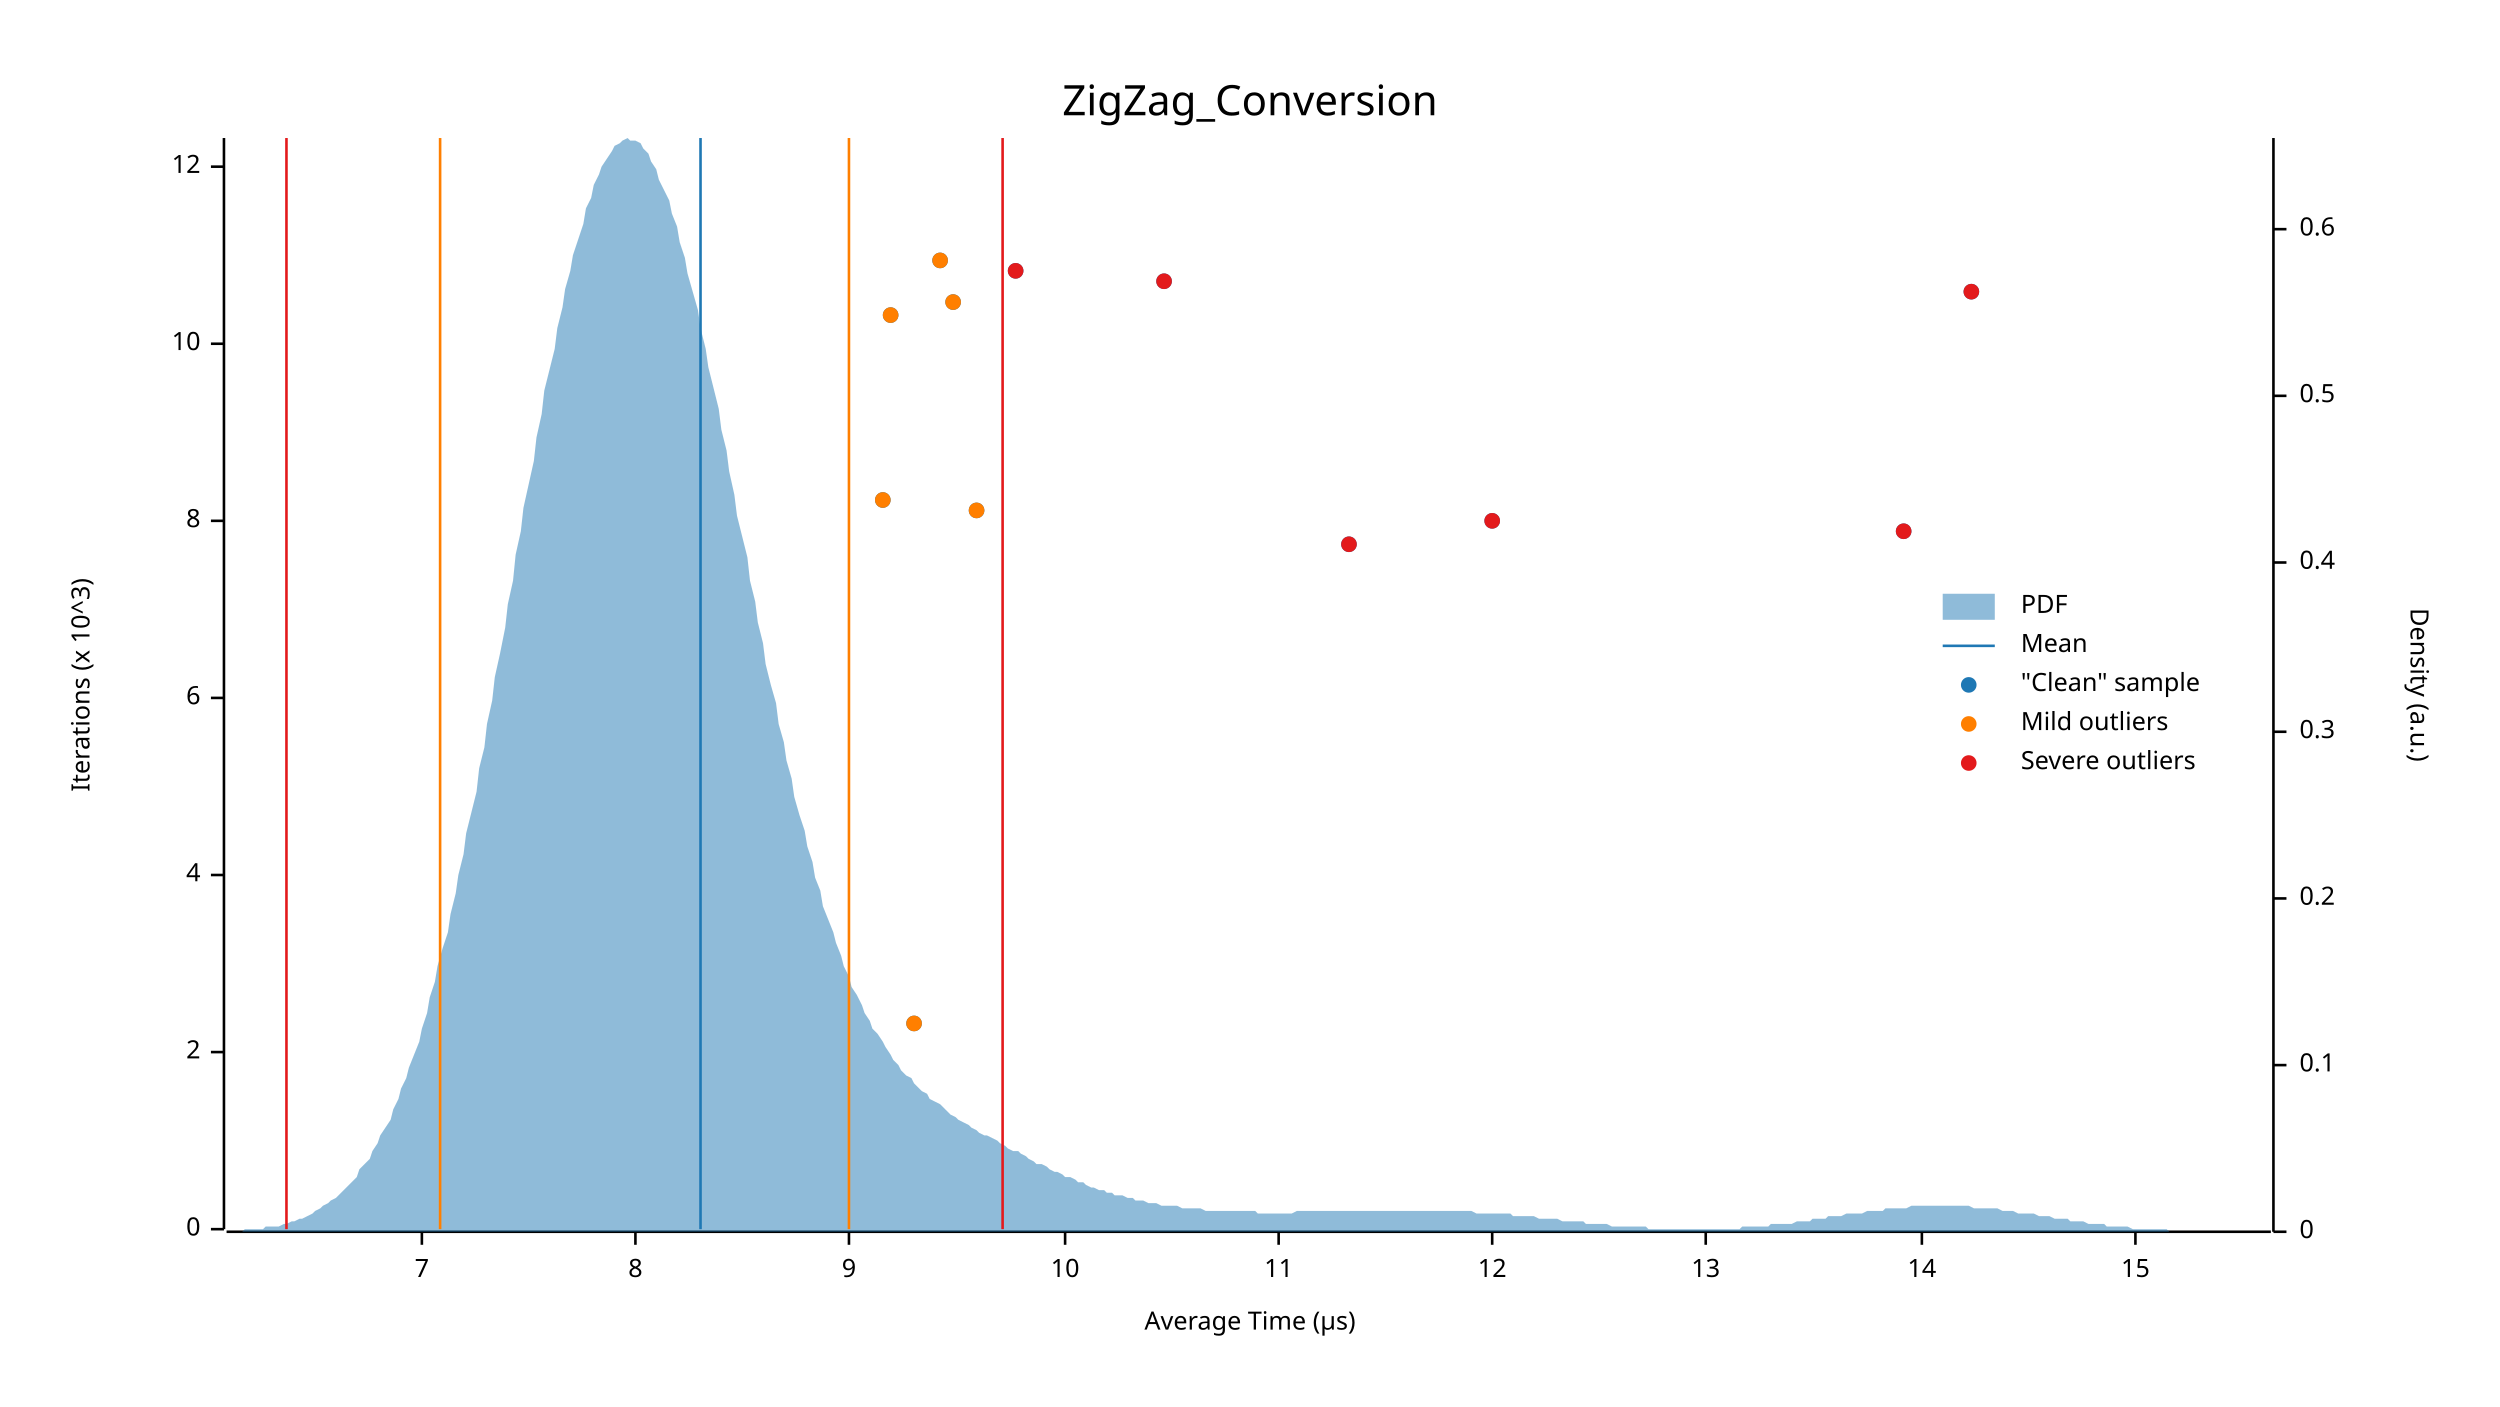
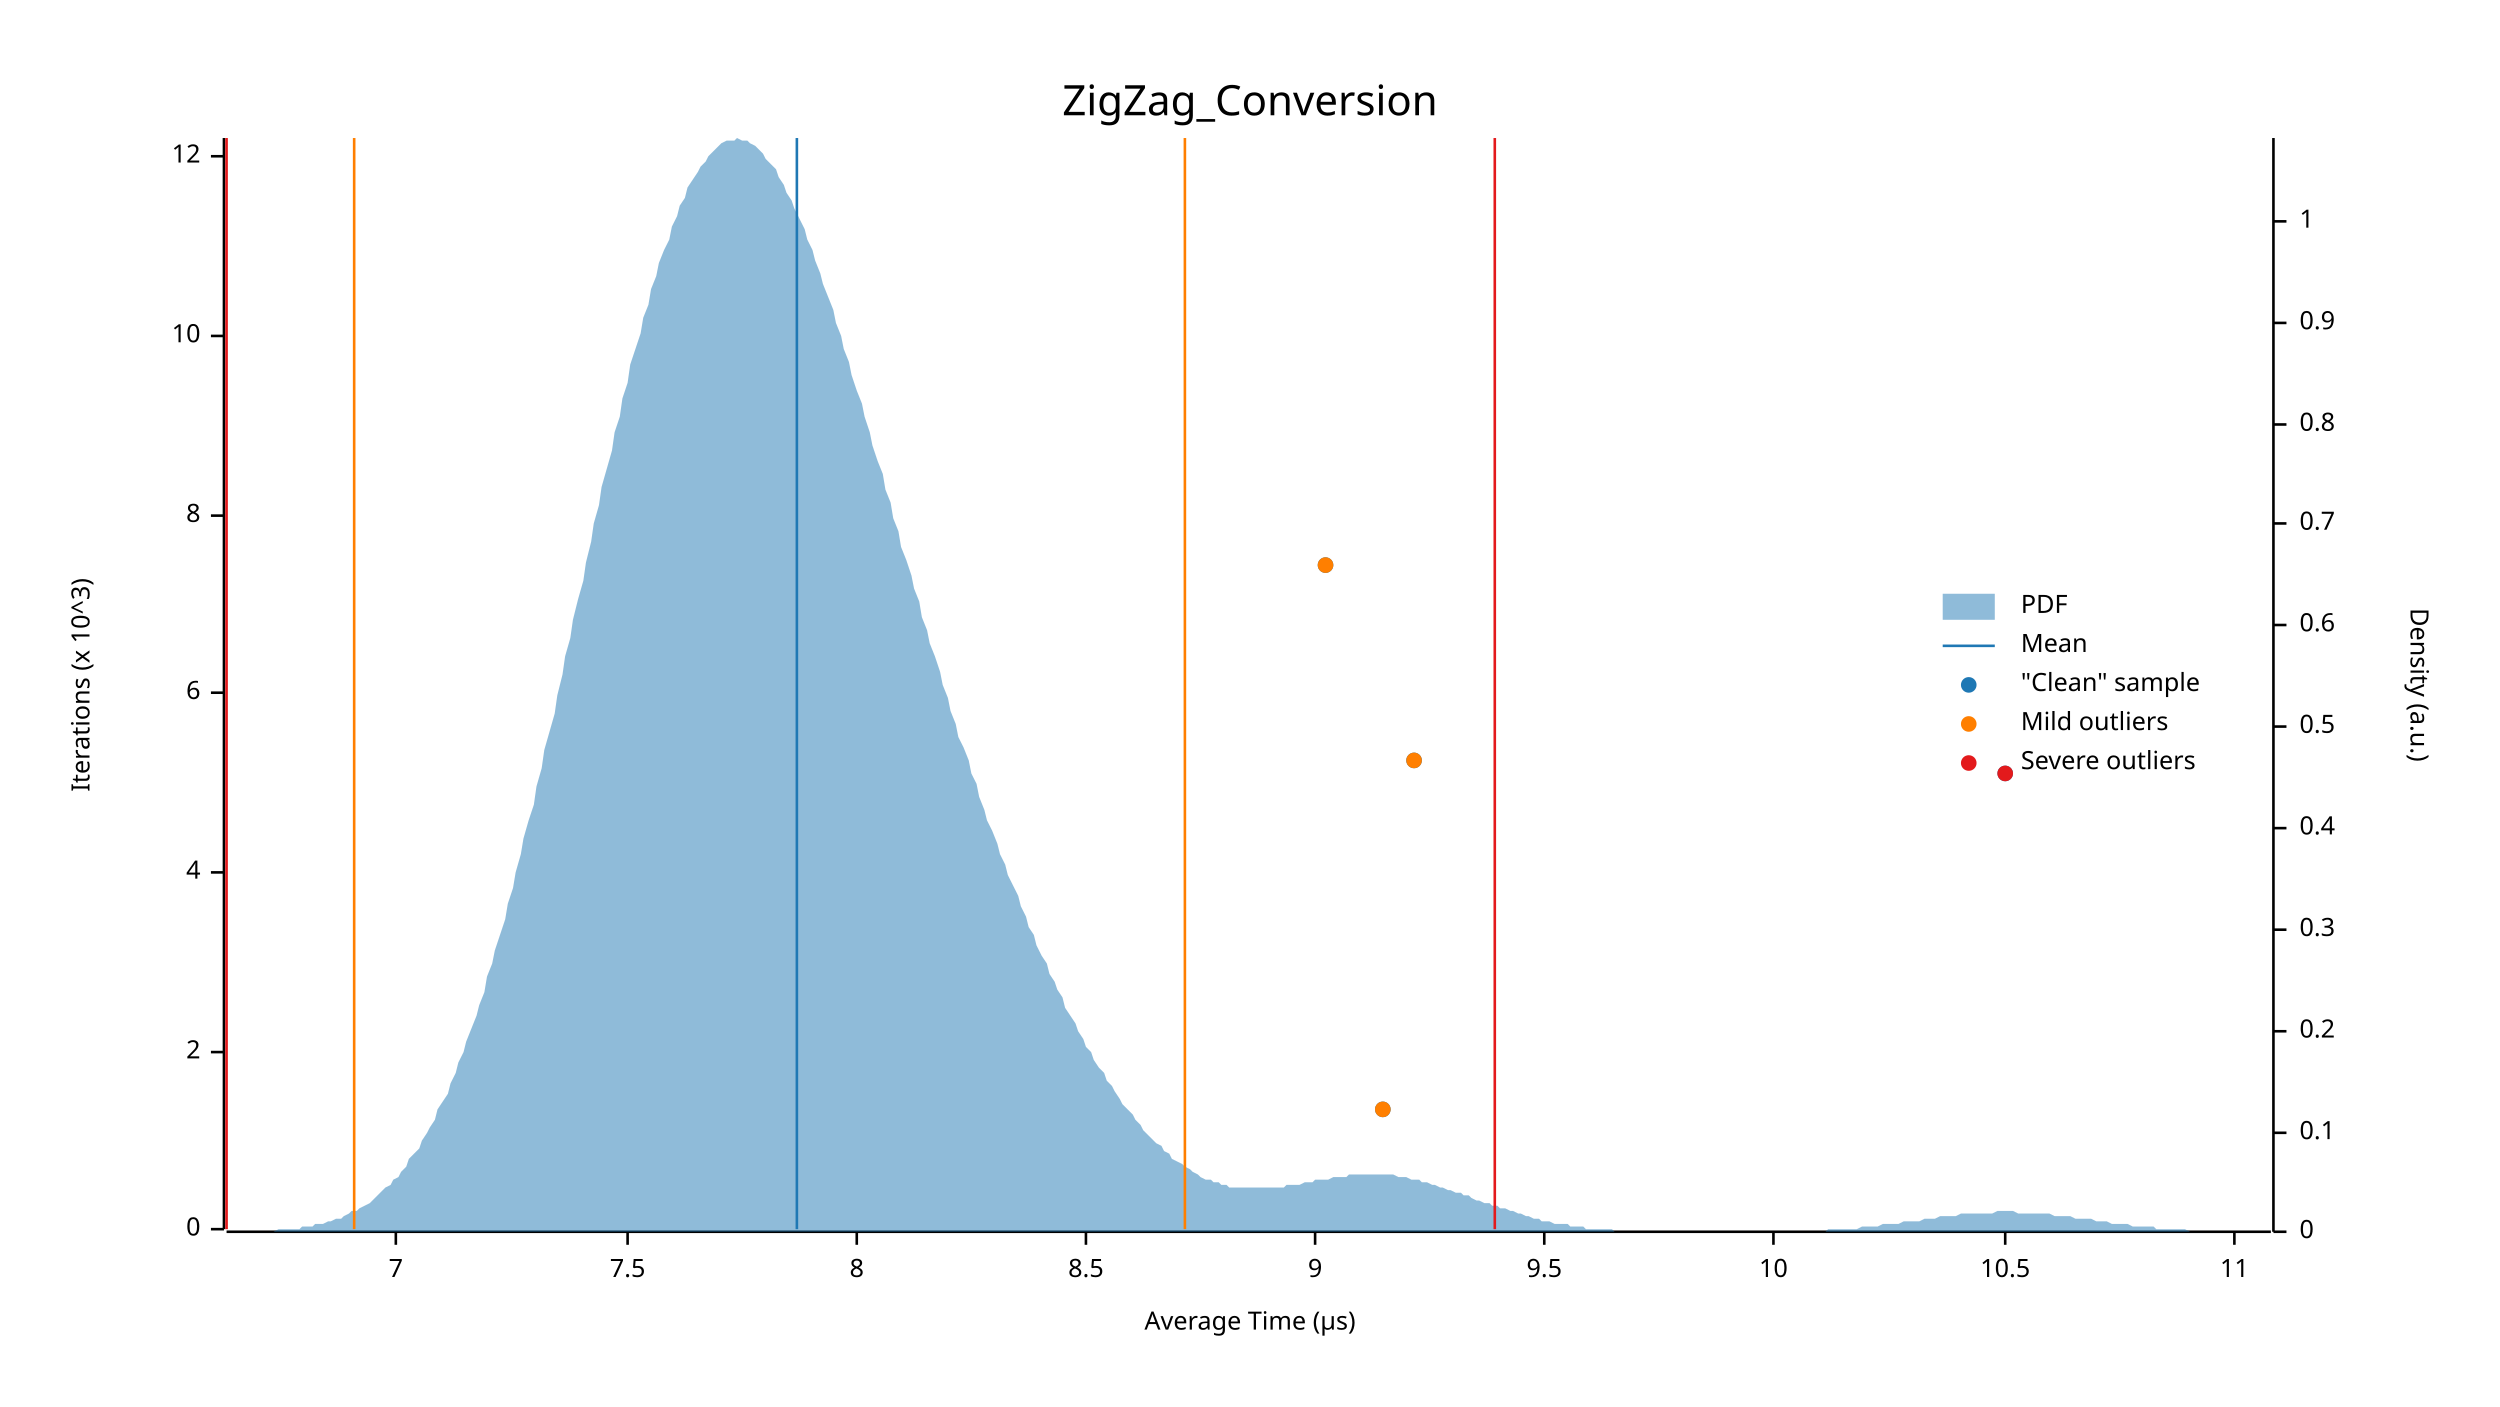
<svg xmlns="http://www.w3.org/2000/svg" width="960" height="540" viewBox="0 0 960 540">
  <text x="480" y="32" dy="0.76em" text-anchor="middle" font-family="sans-serif" font-size="16.129" opacity="1" fill="#000000">
ZigZag_Conversion
</text>
  <text x="27" y="263" dy="0.76em" text-anchor="middle" font-family="sans-serif" font-size="9.677" opacity="1" fill="#000000" transform="rotate(270, 27, 263)">
Iterations (x 10^3)
</text>
  <text x="480" y="513" dy="-0.5ex" text-anchor="middle" font-family="sans-serif" font-size="9.677" opacity="1" fill="#000000">
Average Time (µs)
</text>
  <polyline fill="none" opacity="1" stroke="#000000" stroke-width="1" points="86,53 86,472 " />
  <text x="77" y="472" dy="0.5ex" text-anchor="end" font-family="sans-serif" font-size="9.677" opacity="1" fill="#000000">
0
</text>
  <polyline fill="none" opacity="1" stroke="#000000" stroke-width="1" points="81,472 86,472 " />
  <text x="77" y="404" dy="0.5ex" text-anchor="end" font-family="sans-serif" font-size="9.677" opacity="1" fill="#000000">
2
</text>
  <polyline fill="none" opacity="1" stroke="#000000" stroke-width="1" points="81,404 86,404 " />
-   <text x="77" y="336" dy="0.5ex" text-anchor="end" font-family="sans-serif" font-size="9.677" opacity="1" fill="#000000">
+   <text x="77" y="335" dy="0.5ex" text-anchor="end" font-family="sans-serif" font-size="9.677" opacity="1" fill="#000000">
4
</text>
-   <polyline fill="none" opacity="1" stroke="#000000" stroke-width="1" points="81,336 86,336 " />
-   <text x="77" y="268" dy="0.5ex" text-anchor="end" font-family="sans-serif" font-size="9.677" opacity="1" fill="#000000">
+   <polyline fill="none" opacity="1" stroke="#000000" stroke-width="1" points="81,335 86,335 " />
+   <text x="77" y="266" dy="0.5ex" text-anchor="end" font-family="sans-serif" font-size="9.677" opacity="1" fill="#000000">
6
</text>
-   <polyline fill="none" opacity="1" stroke="#000000" stroke-width="1" points="81,268 86,268 " />
-   <text x="77" y="200" dy="0.5ex" text-anchor="end" font-family="sans-serif" font-size="9.677" opacity="1" fill="#000000">
+   <polyline fill="none" opacity="1" stroke="#000000" stroke-width="1" points="81,266 86,266 " />
+   <text x="77" y="198" dy="0.5ex" text-anchor="end" font-family="sans-serif" font-size="9.677" opacity="1" fill="#000000">
8
</text>
-   <polyline fill="none" opacity="1" stroke="#000000" stroke-width="1" points="81,200 86,200 " />
-   <text x="77" y="132" dy="0.5ex" text-anchor="end" font-family="sans-serif" font-size="9.677" opacity="1" fill="#000000">
+   <polyline fill="none" opacity="1" stroke="#000000" stroke-width="1" points="81,198 86,198 " />
+   <text x="77" y="129" dy="0.5ex" text-anchor="end" font-family="sans-serif" font-size="9.677" opacity="1" fill="#000000">
10
</text>
-   <polyline fill="none" opacity="1" stroke="#000000" stroke-width="1" points="81,132 86,132 " />
-   <text x="77" y="64" dy="0.5ex" text-anchor="end" font-family="sans-serif" font-size="9.677" opacity="1" fill="#000000">
+   <polyline fill="none" opacity="1" stroke="#000000" stroke-width="1" points="81,129 86,129 " />
+   <text x="77" y="60" dy="0.5ex" text-anchor="end" font-family="sans-serif" font-size="9.677" opacity="1" fill="#000000">
12
</text>
-   <polyline fill="none" opacity="1" stroke="#000000" stroke-width="1" points="81,64 86,64 " />
+   <polyline fill="none" opacity="1" stroke="#000000" stroke-width="1" points="81,60 86,60 " />
  <polyline fill="none" opacity="1" stroke="#000000" stroke-width="1" points="87,473 872,473 " />
-   <text x="162" y="483" dy="0.76em" text-anchor="middle" font-family="sans-serif" font-size="9.677" opacity="1" fill="#000000">
+   <text x="152" y="483" dy="0.76em" text-anchor="middle" font-family="sans-serif" font-size="9.677" opacity="1" fill="#000000">
7
</text>
-   <polyline fill="none" opacity="1" stroke="#000000" stroke-width="1" points="162,473 162,478 " />
-   <text x="244" y="483" dy="0.76em" text-anchor="middle" font-family="sans-serif" font-size="9.677" opacity="1" fill="#000000">
+   <polyline fill="none" opacity="1" stroke="#000000" stroke-width="1" points="152,473 152,478 " />
+   <text x="241" y="483" dy="0.76em" text-anchor="middle" font-family="sans-serif" font-size="9.677" opacity="1" fill="#000000">
+ 7.5
+ </text>
+   <polyline fill="none" opacity="1" stroke="#000000" stroke-width="1" points="241,473 241,478 " />
+   <text x="329" y="483" dy="0.76em" text-anchor="middle" font-family="sans-serif" font-size="9.677" opacity="1" fill="#000000">
8
</text>
-   <polyline fill="none" opacity="1" stroke="#000000" stroke-width="1" points="244,473 244,478 " />
-   <text x="326" y="483" dy="0.76em" text-anchor="middle" font-family="sans-serif" font-size="9.677" opacity="1" fill="#000000">
+   <polyline fill="none" opacity="1" stroke="#000000" stroke-width="1" points="329,473 329,478 " />
+   <text x="417" y="483" dy="0.76em" text-anchor="middle" font-family="sans-serif" font-size="9.677" opacity="1" fill="#000000">
+ 8.5
+ </text>
+   <polyline fill="none" opacity="1" stroke="#000000" stroke-width="1" points="417,473 417,478 " />
+   <text x="505" y="483" dy="0.76em" text-anchor="middle" font-family="sans-serif" font-size="9.677" opacity="1" fill="#000000">
9
</text>
-   <polyline fill="none" opacity="1" stroke="#000000" stroke-width="1" points="326,473 326,478 " />
-   <text x="409" y="483" dy="0.76em" text-anchor="middle" font-family="sans-serif" font-size="9.677" opacity="1" fill="#000000">
+   <polyline fill="none" opacity="1" stroke="#000000" stroke-width="1" points="505,473 505,478 " />
+   <text x="593" y="483" dy="0.76em" text-anchor="middle" font-family="sans-serif" font-size="9.677" opacity="1" fill="#000000">
+ 9.5
+ </text>
+   <polyline fill="none" opacity="1" stroke="#000000" stroke-width="1" points="593,473 593,478 " />
+   <text x="681" y="483" dy="0.76em" text-anchor="middle" font-family="sans-serif" font-size="9.677" opacity="1" fill="#000000">
10
</text>
-   <polyline fill="none" opacity="1" stroke="#000000" stroke-width="1" points="409,473 409,478 " />
-   <text x="491" y="483" dy="0.76em" text-anchor="middle" font-family="sans-serif" font-size="9.677" opacity="1" fill="#000000">
+   <polyline fill="none" opacity="1" stroke="#000000" stroke-width="1" points="681,473 681,478 " />
+   <text x="770" y="483" dy="0.76em" text-anchor="middle" font-family="sans-serif" font-size="9.677" opacity="1" fill="#000000">
+ 10.5
+ </text>
+   <polyline fill="none" opacity="1" stroke="#000000" stroke-width="1" points="770,473 770,478 " />
+   <text x="858" y="483" dy="0.76em" text-anchor="middle" font-family="sans-serif" font-size="9.677" opacity="1" fill="#000000">
11
</text>
-   <polyline fill="none" opacity="1" stroke="#000000" stroke-width="1" points="491,473 491,478 " />
-   <text x="573" y="483" dy="0.76em" text-anchor="middle" font-family="sans-serif" font-size="9.677" opacity="1" fill="#000000">
- 12
- </text>
-   <polyline fill="none" opacity="1" stroke="#000000" stroke-width="1" points="573,473 573,478 " />
-   <text x="655" y="483" dy="0.76em" text-anchor="middle" font-family="sans-serif" font-size="9.677" opacity="1" fill="#000000">
- 13
- </text>
-   <polyline fill="none" opacity="1" stroke="#000000" stroke-width="1" points="655,473 655,478 " />
-   <text x="738" y="483" dy="0.76em" text-anchor="middle" font-family="sans-serif" font-size="9.677" opacity="1" fill="#000000">
- 14
- </text>
-   <polyline fill="none" opacity="1" stroke="#000000" stroke-width="1" points="738,473 738,478 " />
-   <text x="820" y="483" dy="0.76em" text-anchor="middle" font-family="sans-serif" font-size="9.677" opacity="1" fill="#000000">
- 15
- </text>
-   <polyline fill="none" opacity="1" stroke="#000000" stroke-width="1" points="820,473 820,478 " />
+   <polyline fill="none" opacity="1" stroke="#000000" stroke-width="1" points="858,473 858,478 " />
  <text x="933" y="263" dy="0.76em" text-anchor="middle" font-family="sans-serif" font-size="9.677" opacity="1" fill="#000000" transform="rotate(90, 933, 263)">
Density (a.u.)
</text>
  <polyline fill="none" opacity="1" stroke="#000000" stroke-width="1" points="873,53 873,473 " />
  <text x="883" y="473" dy="0.5ex" text-anchor="start" font-family="sans-serif" font-size="9.677" opacity="1" fill="#000000">
0
</text>
  <polyline fill="none" opacity="1" stroke="#000000" stroke-width="1" points="873,473 878,473 " />
-   <text x="883" y="409" dy="0.5ex" text-anchor="start" font-family="sans-serif" font-size="9.677" opacity="1" fill="#000000">
+   <text x="883" y="435" dy="0.5ex" text-anchor="start" font-family="sans-serif" font-size="9.677" opacity="1" fill="#000000">
0.1
</text>
-   <polyline fill="none" opacity="1" stroke="#000000" stroke-width="1" points="873,409 878,409 " />
-   <text x="883" y="345" dy="0.5ex" text-anchor="start" font-family="sans-serif" font-size="9.677" opacity="1" fill="#000000">
+   <polyline fill="none" opacity="1" stroke="#000000" stroke-width="1" points="873,435 878,435 " />
+   <text x="883" y="396" dy="0.5ex" text-anchor="start" font-family="sans-serif" font-size="9.677" opacity="1" fill="#000000">
0.2
</text>
-   <polyline fill="none" opacity="1" stroke="#000000" stroke-width="1" points="873,345 878,345 " />
-   <text x="883" y="281" dy="0.5ex" text-anchor="start" font-family="sans-serif" font-size="9.677" opacity="1" fill="#000000">
+   <polyline fill="none" opacity="1" stroke="#000000" stroke-width="1" points="873,396 878,396 " />
+   <text x="883" y="357" dy="0.5ex" text-anchor="start" font-family="sans-serif" font-size="9.677" opacity="1" fill="#000000">
0.3
</text>
-   <polyline fill="none" opacity="1" stroke="#000000" stroke-width="1" points="873,281 878,281 " />
-   <text x="883" y="216" dy="0.5ex" text-anchor="start" font-family="sans-serif" font-size="9.677" opacity="1" fill="#000000">
+   <polyline fill="none" opacity="1" stroke="#000000" stroke-width="1" points="873,357 878,357 " />
+   <text x="883" y="318" dy="0.5ex" text-anchor="start" font-family="sans-serif" font-size="9.677" opacity="1" fill="#000000">
0.4
</text>
-   <polyline fill="none" opacity="1" stroke="#000000" stroke-width="1" points="873,216 878,216 " />
-   <text x="883" y="152" dy="0.5ex" text-anchor="start" font-family="sans-serif" font-size="9.677" opacity="1" fill="#000000">
+   <polyline fill="none" opacity="1" stroke="#000000" stroke-width="1" points="873,318 878,318 " />
+   <text x="883" y="279" dy="0.5ex" text-anchor="start" font-family="sans-serif" font-size="9.677" opacity="1" fill="#000000">
0.5
</text>
-   <polyline fill="none" opacity="1" stroke="#000000" stroke-width="1" points="873,152 878,152 " />
-   <text x="883" y="88" dy="0.5ex" text-anchor="start" font-family="sans-serif" font-size="9.677" opacity="1" fill="#000000">
+   <polyline fill="none" opacity="1" stroke="#000000" stroke-width="1" points="873,279 878,279 " />
+   <text x="883" y="240" dy="0.5ex" text-anchor="start" font-family="sans-serif" font-size="9.677" opacity="1" fill="#000000">
0.6
</text>
-   <polyline fill="none" opacity="1" stroke="#000000" stroke-width="1" points="873,88 878,88 " />
-   <polygon opacity="0.5" fill="#1F78B4" points="87,473 88,473 90,473 91,473 93,473 94,472 96,472 98,472 99,472 101,472 102,471 104,471 105,471 107,471 109,470 110,470 112,469 113,469 115,468 116,468 118,467 120,466 121,465 123,464 124,463 126,462 127,461 129,460 131,458 132,457 134,455 135,454 137,452 138,449 140,447 142,445 143,442 145,439 146,436 148,433 150,430 151,426 153,422 154,418 156,414 157,410 159,405 161,400 162,395 164,389 165,383 167,377 168,371 170,364 172,358 173,351 175,343 176,336 178,328 179,320 181,312 183,304 184,295 186,287 187,278 189,269 190,260 192,251 194,241 195,232 197,223 198,213 200,204 201,195 203,186 205,177 206,168 208,159 209,150 211,142 213,134 214,126 216,118 217,111 219,104 220,98 222,92 224,86 225,80 227,76 228,71 230,67 231,64 233,61 235,58 236,56 238,55 239,54 241,53 242,54 244,54 246,55 247,57 249,59 250,62 252,65 253,69 255,73 257,77 258,82 260,87 261,93 263,99 264,105 266,112 268,119 269,126 271,134 272,141 274,149 276,157 277,165 279,173 280,181 282,190 283,198 285,206 287,214 288,223 290,231 291,239 293,247 294,255 296,263 298,270 299,278 301,285 302,292 304,299 305,306 307,313 309,319 310,325 312,331 313,337 315,342 316,348 318,353 320,358 321,362 323,367 324,371 326,375 327,379 329,382 331,386 332,389 334,392 335,395 337,397 339,400 340,402 342,405 343,407 345,409 346,411 348,413 350,414 351,416 353,418 354,419 356,420 357,422 359,423 361,424 362,425 364,427 365,428 367,429 368,430 370,431 372,432 373,433 375,434 376,435 378,436 379,436 381,437 383,438 384,439 386,440 387,441 389,442 391,442 392,443 394,444 395,445 397,446 398,447 400,447 402,448 403,449 405,450 406,450 408,451 409,452 411,452 413,453 414,454 416,454 417,455 419,456 420,456 422,457 424,457 425,458 427,458 428,459 430,459 431,459 433,460 435,460 436,461 438,461 439,461 441,462 442,462 444,462 446,463 447,463 449,463 450,463 452,463 454,464 455,464 457,464 458,464 460,464 461,464 463,465 465,465 466,465 468,465 469,465 471,465 472,465 474,465 476,465 477,465 479,465 480,465 482,465 483,466 485,466 487,466 488,466 490,466 491,466 493,466 494,466 496,466 498,465 499,465 501,465 502,465 504,465 505,465 507,465 509,465 510,465 512,465 513,465 515,465 517,465 518,465 520,465 521,465 523,465 524,465 526,465 528,465 529,465 531,465 532,465 534,465 535,465 537,465 539,465 540,465 542,465 543,465 545,465 546,465 548,465 550,465 551,465 553,465 554,465 556,465 557,465 559,465 561,465 562,465 564,465 565,465 567,466 568,466 570,466 572,466 573,466 575,466 576,466 578,466 580,466 581,467 583,467 584,467 586,467 587,467 589,467 591,468 592,468 594,468 595,468 597,468 598,468 600,469 602,469 603,469 605,469 606,469 608,469 609,470 611,470 613,470 614,470 616,470 617,470 619,471 620,471 622,471 624,471 625,471 627,471 628,471 630,471 632,471 633,472 635,472 636,472 638,472 639,472 641,472 643,472 644,472 646,472 647,472 649,472 650,472 652,472 654,472 655,472 657,472 658,472 660,472 661,472 663,472 665,472 666,472 668,472 669,471 671,471 672,471 674,471 676,471 677,471 679,471 680,470 682,470 683,470 685,470 687,470 688,470 690,469 691,469 693,469 695,469 696,468 698,468 699,468 701,468 702,467 704,467 706,467 707,467 709,466 710,466 712,466 713,466 715,466 717,465 718,465 720,465 721,465 723,465 724,464 726,464 728,464 729,464 731,464 732,464 734,463 735,463 737,463 739,463 740,463 742,463 743,463 745,463 746,463 748,463 750,463 751,463 753,463 754,463 756,463 758,464 759,464 761,464 762,464 764,464 765,464 767,464 769,465 770,465 772,465 773,465 775,466 776,466 778,466 780,466 781,466 783,467 784,467 786,467 787,467 789,468 791,468 792,468 794,468 795,469 797,469 798,469 800,469 802,470 803,470 805,470 806,470 808,470 809,471 811,471 813,471 814,471 816,471 817,471 819,472 821,472 822,472 824,472 825,472 827,472 828,472 830,472 832,472 833,473 835,473 836,473 838,473 839,473 841,473 843,473 844,473 846,473 847,473 849,473 850,473 852,473 854,473 855,473 857,473 858,473 860,473 861,473 863,473 865,473 866,473 868,473 869,473 871,473 873,473 873,473 87,473 " />
-   <polyline fill="none" opacity="1" stroke="#1F78B4" stroke-width="1" points="269,472 269,53 " />
-   <polyline fill="none" opacity="1" stroke="#FF7F00" stroke-width="1" points="169,472 169,53 " />
-   <polyline fill="none" opacity="1" stroke="#FF7F00" stroke-width="1" points="326,472 326,53 " />
-   <polyline fill="none" opacity="1" stroke="#E31A1C" stroke-width="1" points="110,472 110,53 " />
-   <polyline fill="none" opacity="1" stroke="#E31A1C" stroke-width="1" points="385,472 385,53 " />
-   <circle cx="351" cy="393" r="3" opacity="1" fill="#1F78B4" stroke="none" stroke-width="1" />
-   <circle cx="518" cy="209" r="3" opacity="1" fill="#1F78B4" stroke="none" stroke-width="1" />
-   <circle cx="731" cy="204" r="3" opacity="1" fill="#1F78B4" stroke="none" stroke-width="1" />
-   <circle cx="573" cy="200" r="3" opacity="1" fill="#1F78B4" stroke="none" stroke-width="1" />
-   <circle cx="375" cy="196" r="3" opacity="1" fill="#1F78B4" stroke="none" stroke-width="1" />
-   <circle cx="339" cy="192" r="3" opacity="1" fill="#1F78B4" stroke="none" stroke-width="1" />
-   <circle cx="342" cy="121" r="3" opacity="1" fill="#1F78B4" stroke="none" stroke-width="1" />
-   <circle cx="366" cy="116" r="3" opacity="1" fill="#1F78B4" stroke="none" stroke-width="1" />
-   <circle cx="757" cy="112" r="3" opacity="1" fill="#1F78B4" stroke="none" stroke-width="1" />
-   <circle cx="447" cy="108" r="3" opacity="1" fill="#1F78B4" stroke="none" stroke-width="1" />
-   <circle cx="390" cy="104" r="3" opacity="1" fill="#1F78B4" stroke="none" stroke-width="1" />
-   <circle cx="361" cy="100" r="3" opacity="1" fill="#1F78B4" stroke="none" stroke-width="1" />
-   <circle cx="351" cy="393" r="3" opacity="1" fill="#FF7F00" stroke="none" stroke-width="1" />
-   <circle cx="375" cy="196" r="3" opacity="1" fill="#FF7F00" stroke="none" stroke-width="1" />
-   <circle cx="339" cy="192" r="3" opacity="1" fill="#FF7F00" stroke="none" stroke-width="1" />
-   <circle cx="342" cy="121" r="3" opacity="1" fill="#FF7F00" stroke="none" stroke-width="1" />
-   <circle cx="366" cy="116" r="3" opacity="1" fill="#FF7F00" stroke="none" stroke-width="1" />
-   <circle cx="361" cy="100" r="3" opacity="1" fill="#FF7F00" stroke="none" stroke-width="1" />
-   <circle cx="518" cy="209" r="3" opacity="1" fill="#E31A1C" stroke="none" stroke-width="1" />
-   <circle cx="731" cy="204" r="3" opacity="1" fill="#E31A1C" stroke="none" stroke-width="1" />
-   <circle cx="573" cy="200" r="3" opacity="1" fill="#E31A1C" stroke="none" stroke-width="1" />
-   <circle cx="757" cy="112" r="3" opacity="1" fill="#E31A1C" stroke="none" stroke-width="1" />
-   <circle cx="447" cy="108" r="3" opacity="1" fill="#E31A1C" stroke="none" stroke-width="1" />
-   <circle cx="390" cy="104" r="3" opacity="1" fill="#E31A1C" stroke="none" stroke-width="1" />
+   <polyline fill="none" opacity="1" stroke="#000000" stroke-width="1" points="873,240 878,240 " />
+   <text x="883" y="201" dy="0.5ex" text-anchor="start" font-family="sans-serif" font-size="9.677" opacity="1" fill="#000000">
+ 0.7
+ </text>
+   <polyline fill="none" opacity="1" stroke="#000000" stroke-width="1" points="873,201 878,201 " />
+   <text x="883" y="163" dy="0.5ex" text-anchor="start" font-family="sans-serif" font-size="9.677" opacity="1" fill="#000000">
+ 0.8
+ </text>
+   <polyline fill="none" opacity="1" stroke="#000000" stroke-width="1" points="873,163 878,163 " />
+   <text x="883" y="124" dy="0.5ex" text-anchor="start" font-family="sans-serif" font-size="9.677" opacity="1" fill="#000000">
+ 0.9
+ </text>
+   <polyline fill="none" opacity="1" stroke="#000000" stroke-width="1" points="873,124 878,124 " />
+   <text x="883" y="85" dy="0.5ex" text-anchor="start" font-family="sans-serif" font-size="9.677" opacity="1" fill="#000000">
+ 1
+ </text>
+   <polyline fill="none" opacity="1" stroke="#000000" stroke-width="1" points="873,85 878,85 " />
+   <polygon opacity="0.5" fill="#1F78B4" points="87,473 88,473 90,473 91,473 93,473 94,473 96,473 98,473 99,473 101,473 102,473 104,473 105,473 107,472 109,472 110,472 112,472 113,472 115,472 116,471 118,471 120,471 121,470 123,470 124,470 126,469 127,469 129,468 131,468 132,467 134,466 135,465 137,465 138,464 140,463 142,462 143,461 145,459 146,458 148,456 150,455 151,453 153,452 154,450 156,448 157,445 159,443 161,441 162,438 164,435 165,433 167,430 168,426 170,423 172,420 173,416 175,412 176,408 178,404 179,400 181,395 183,390 184,386 186,381 187,375 189,370 190,365 192,359 194,353 195,347 197,341 198,335 200,328 201,322 203,315 205,309 206,302 208,295 209,288 211,281 213,274 214,267 216,259 217,252 219,245 220,238 222,230 224,223 225,216 227,208 228,201 230,194 231,187 233,180 235,173 236,166 238,160 239,153 241,147 242,140 244,134 246,128 247,122 249,117 250,111 252,106 253,101 255,96 257,92 258,87 260,83 261,79 263,76 264,72 266,69 268,66 269,64 271,62 272,60 274,58 276,56 277,55 279,54 280,54 282,54 283,53 285,54 287,54 288,55 290,56 291,57 293,59 294,61 296,63 298,65 299,68 301,71 302,74 304,77 305,80 307,84 309,88 310,92 312,96 313,100 315,105 316,109 318,114 320,119 321,124 323,129 324,134 326,139 327,144 329,150 331,155 332,160 334,166 335,171 337,177 339,182 340,188 342,193 343,199 345,204 346,210 348,215 350,221 351,226 353,231 354,237 356,242 357,247 359,252 361,258 362,263 364,268 365,273 367,278 368,283 370,287 372,292 373,297 375,301 376,306 378,311 379,315 381,319 383,324 384,328 386,332 387,336 389,340 391,344 392,348 394,352 395,356 397,359 398,363 400,367 402,370 403,374 405,377 406,380 408,383 409,387 411,390 413,393 414,396 416,399 417,402 419,404 420,407 422,410 424,412 425,415 427,417 428,419 430,422 431,424 433,426 435,428 436,430 438,432 439,434 441,436 442,437 444,439 446,440 447,442 449,443 450,445 452,446 454,447 455,448 457,449 458,450 460,451 461,452 463,453 465,453 466,454 468,454 469,455 471,455 472,456 474,456 476,456 477,456 479,456 480,456 482,456 483,456 485,456 487,456 488,456 490,456 491,456 493,456 494,455 496,455 498,455 499,455 501,454 502,454 504,454 505,453 507,453 509,453 510,453 512,452 513,452 515,452 517,452 518,451 520,451 521,451 523,451 524,451 526,451 528,451 529,451 531,451 532,451 534,451 535,451 537,452 539,452 540,452 542,453 543,453 545,453 546,454 548,454 550,455 551,455 553,456 554,456 556,457 557,457 559,458 561,458 562,459 564,459 565,460 567,461 568,461 570,462 572,462 573,463 575,463 576,464 578,464 580,465 581,465 583,466 584,466 586,467 587,467 589,468 591,468 592,469 594,469 595,469 597,470 598,470 600,470 602,470 603,471 605,471 606,471 608,471 609,472 611,472 613,472 614,472 616,472 617,472 619,472 620,473 622,473 624,473 625,473 627,473 628,473 630,473 632,473 633,473 635,473 636,473 638,473 639,473 641,473 643,473 644,473 646,473 647,473 649,473 650,473 652,473 654,473 655,473 657,473 658,473 660,473 661,473 663,473 665,473 666,473 668,473 669,473 671,473 672,473 674,473 676,473 677,473 679,473 680,473 682,473 683,473 685,473 687,473 688,473 690,473 691,473 693,473 695,473 696,473 698,473 699,473 701,473 702,472 704,472 706,472 707,472 709,472 710,472 712,472 713,472 715,471 717,471 718,471 720,471 721,471 723,470 724,470 726,470 728,470 729,470 731,469 732,469 734,469 735,469 737,469 739,468 740,468 742,468 743,468 745,467 746,467 748,467 750,467 751,467 753,466 754,466 756,466 758,466 759,466 761,466 762,466 764,466 765,466 767,465 769,465 770,465 772,465 773,465 775,466 776,466 778,466 780,466 781,466 783,466 784,466 786,466 787,466 789,467 791,467 792,467 794,467 795,467 797,468 798,468 800,468 802,468 803,468 805,469 806,469 808,469 809,469 811,470 813,470 814,470 816,470 817,470 819,471 821,471 822,471 824,471 825,471 827,471 828,472 830,472 832,472 833,472 835,472 836,472 838,472 839,472 841,473 843,473 844,473 846,473 847,473 849,473 850,473 852,473 854,473 855,473 857,473 858,473 860,473 861,473 863,473 865,473 866,473 868,473 869,473 871,473 873,473 873,473 87,473 " />
+   <polyline fill="none" opacity="1" stroke="#1F78B4" stroke-width="1" points="306,472 306,53 " />
+   <polyline fill="none" opacity="1" stroke="#FF7F00" stroke-width="1" points="136,472 136,53 " />
+   <polyline fill="none" opacity="1" stroke="#FF7F00" stroke-width="1" points="455,472 455,53 " />
+   <polyline fill="none" opacity="1" stroke="#E31A1C" stroke-width="1" points="87,472 87,53 " />
+   <polyline fill="none" opacity="1" stroke="#E31A1C" stroke-width="1" points="574,472 574,53 " />
+   <circle cx="531" cy="426" r="3" opacity="1" fill="#1F78B4" stroke="none" stroke-width="1" />
+   <circle cx="770" cy="297" r="3" opacity="1" fill="#1F78B4" stroke="none" stroke-width="1" />
+   <circle cx="543" cy="292" r="3" opacity="1" fill="#1F78B4" stroke="none" stroke-width="1" />
+   <circle cx="509" cy="217" r="3" opacity="1" fill="#1F78B4" stroke="none" stroke-width="1" />
+   <circle cx="531" cy="426" r="3" opacity="1" fill="#FF7F00" stroke="none" stroke-width="1" />
+   <circle cx="543" cy="292" r="3" opacity="1" fill="#FF7F00" stroke="none" stroke-width="1" />
+   <circle cx="509" cy="217" r="3" opacity="1" fill="#FF7F00" stroke="none" stroke-width="1" />
+   <circle cx="770" cy="297" r="3" opacity="1" fill="#E31A1C" stroke="none" stroke-width="1" />
  <text x="776" y="228" dy="0.76em" text-anchor="start" font-family="sans-serif" font-size="9.677" opacity="1" fill="#000000">
PDF
</text>
  <text x="776" y="243" dy="0.76em" text-anchor="start" font-family="sans-serif" font-size="9.677" opacity="1" fill="#000000">
Mean
</text>
  <text x="776" y="258" dy="0.76em" text-anchor="start" font-family="sans-serif" font-size="9.677" opacity="1" fill="#000000">
"Clean" sample
</text>
  <text x="776" y="273" dy="0.76em" text-anchor="start" font-family="sans-serif" font-size="9.677" opacity="1" fill="#000000">
Mild outliers
</text>
  <text x="776" y="288" dy="0.76em" text-anchor="start" font-family="sans-serif" font-size="9.677" opacity="1" fill="#000000">
Severe outliers
</text>
  <rect x="746" y="228" width="20" height="10" opacity="0.5" fill="#1F78B4" stroke="none" />
  <polyline fill="none" opacity="1" stroke="#1F78B4" stroke-width="1" points="746,248 766,248 " />
  <circle cx="756" cy="263" r="3" opacity="1" fill="#1F78B4" stroke="none" stroke-width="1" />
  <circle cx="756" cy="278" r="3" opacity="1" fill="#FF7F00" stroke="none" stroke-width="1" />
  <circle cx="756" cy="293" r="3" opacity="1" fill="#E31A1C" stroke="none" stroke-width="1" />
</svg>
